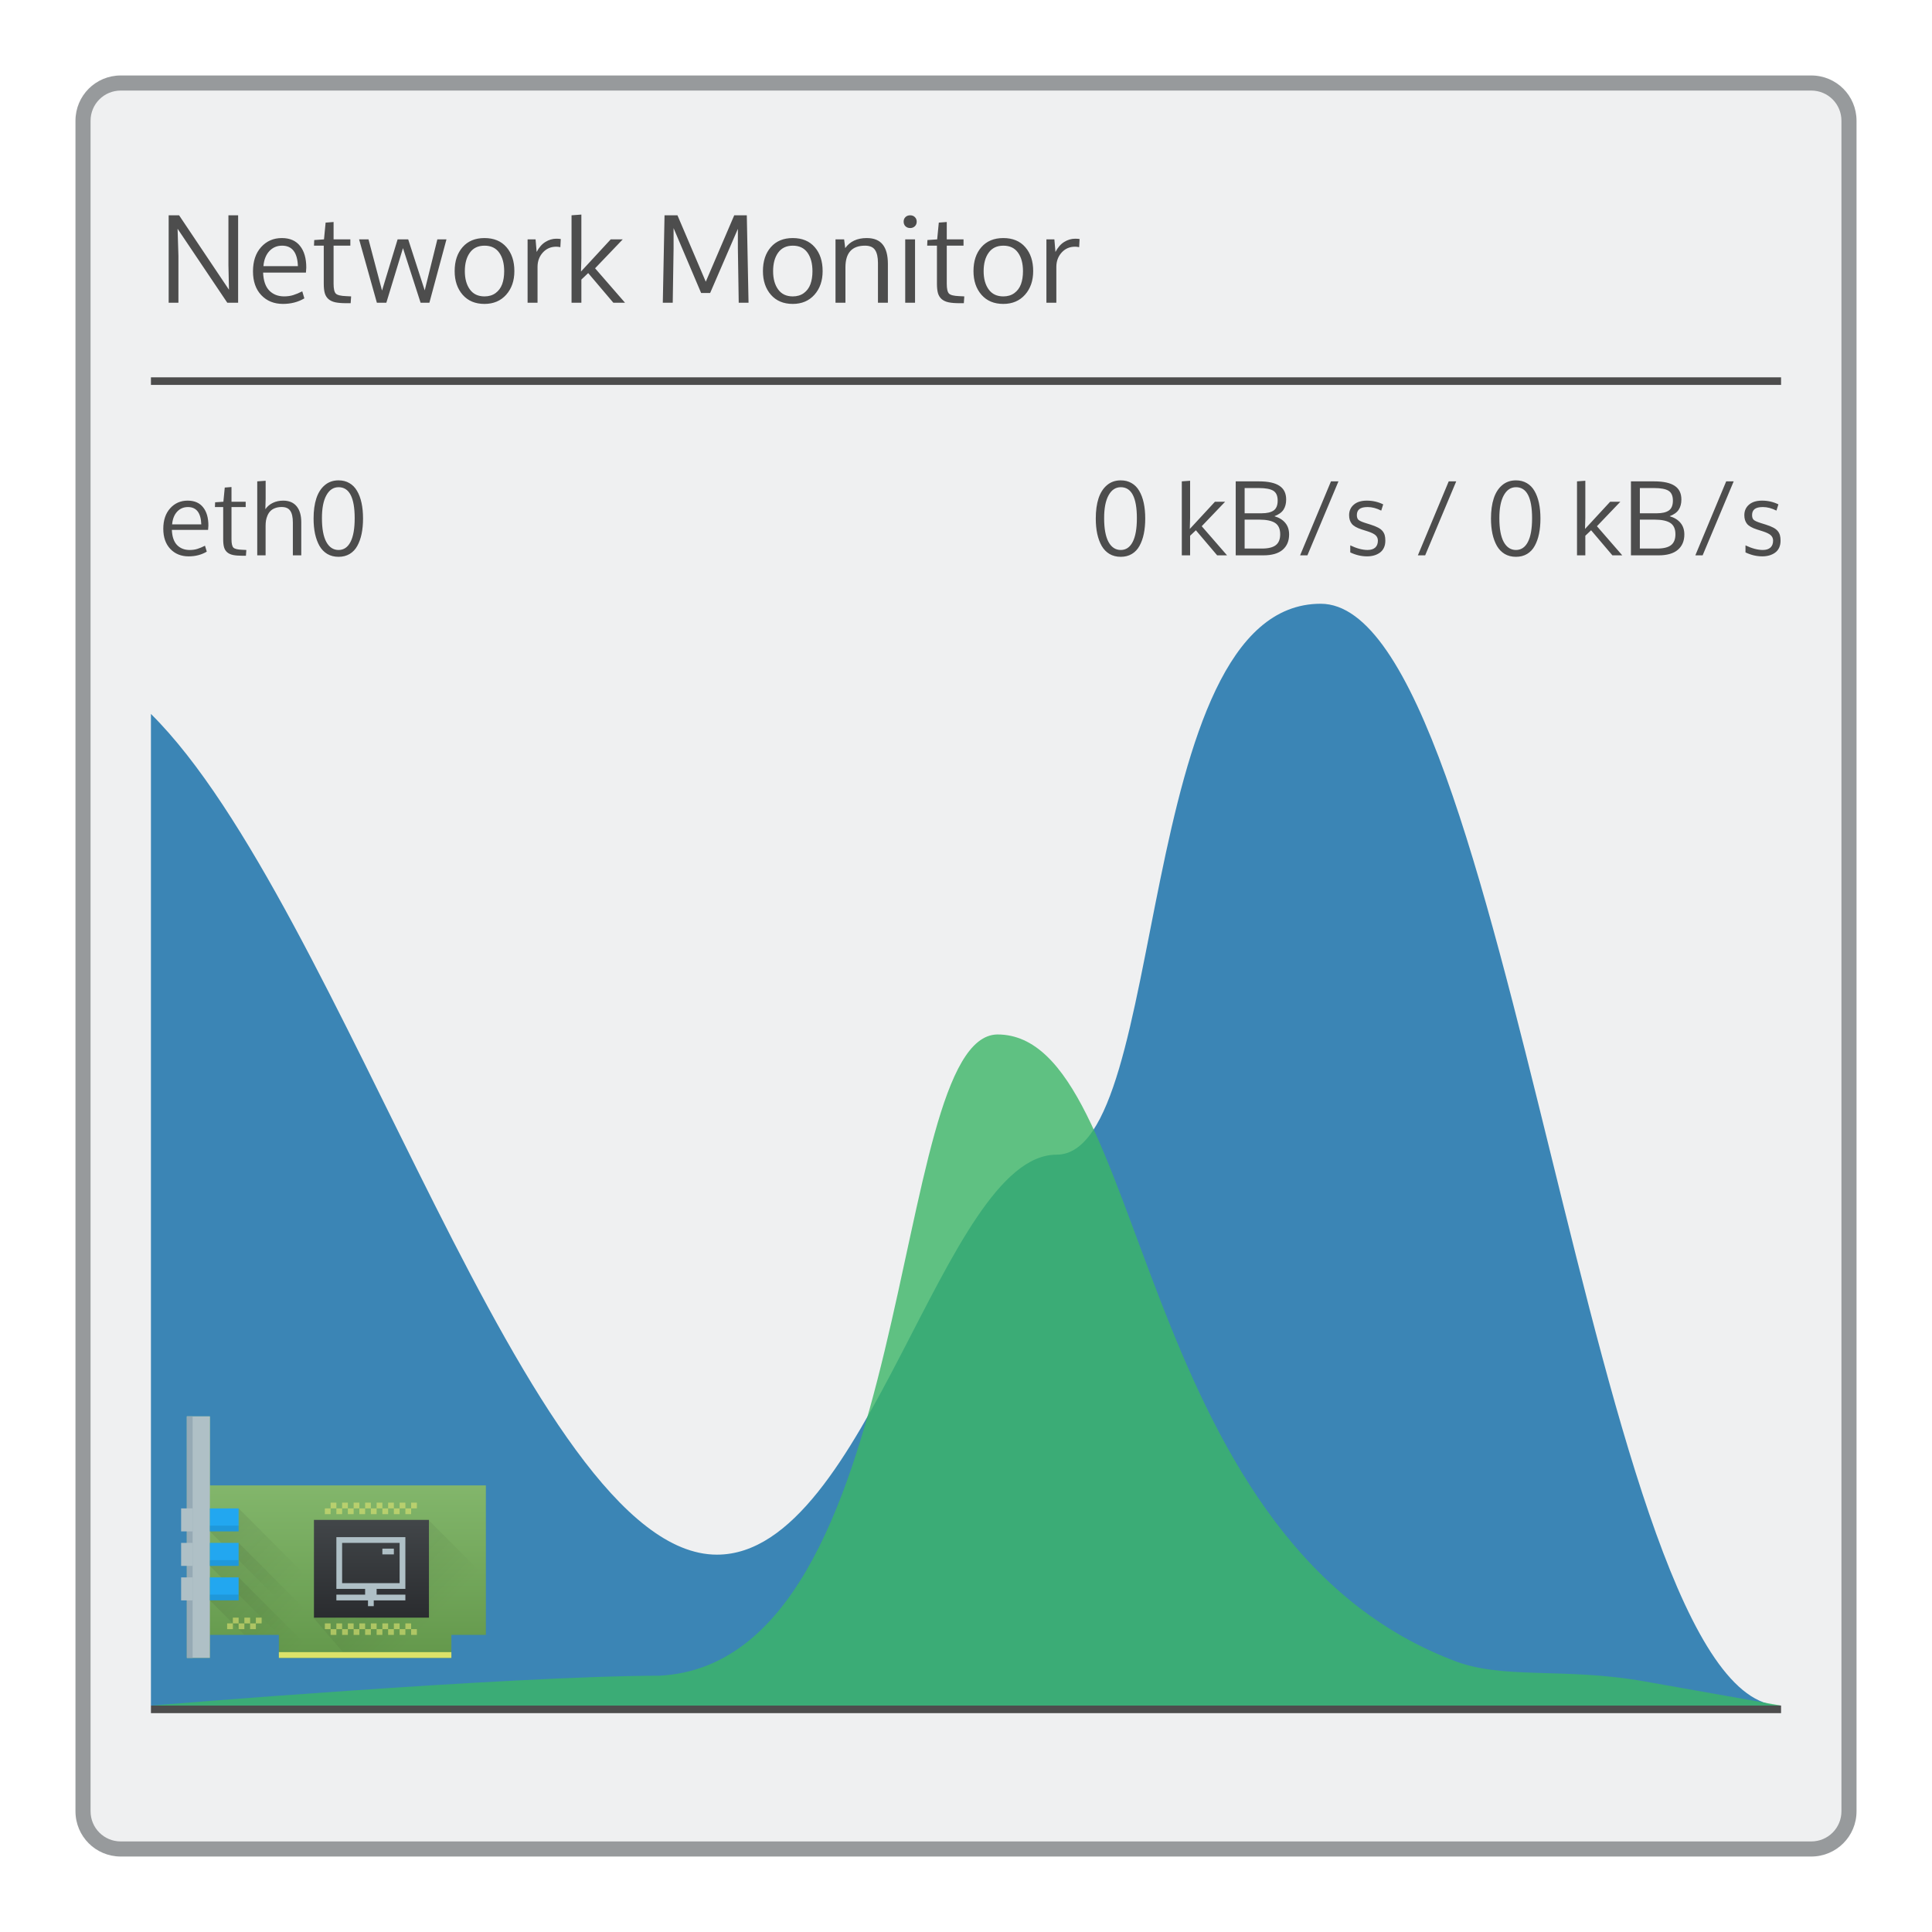
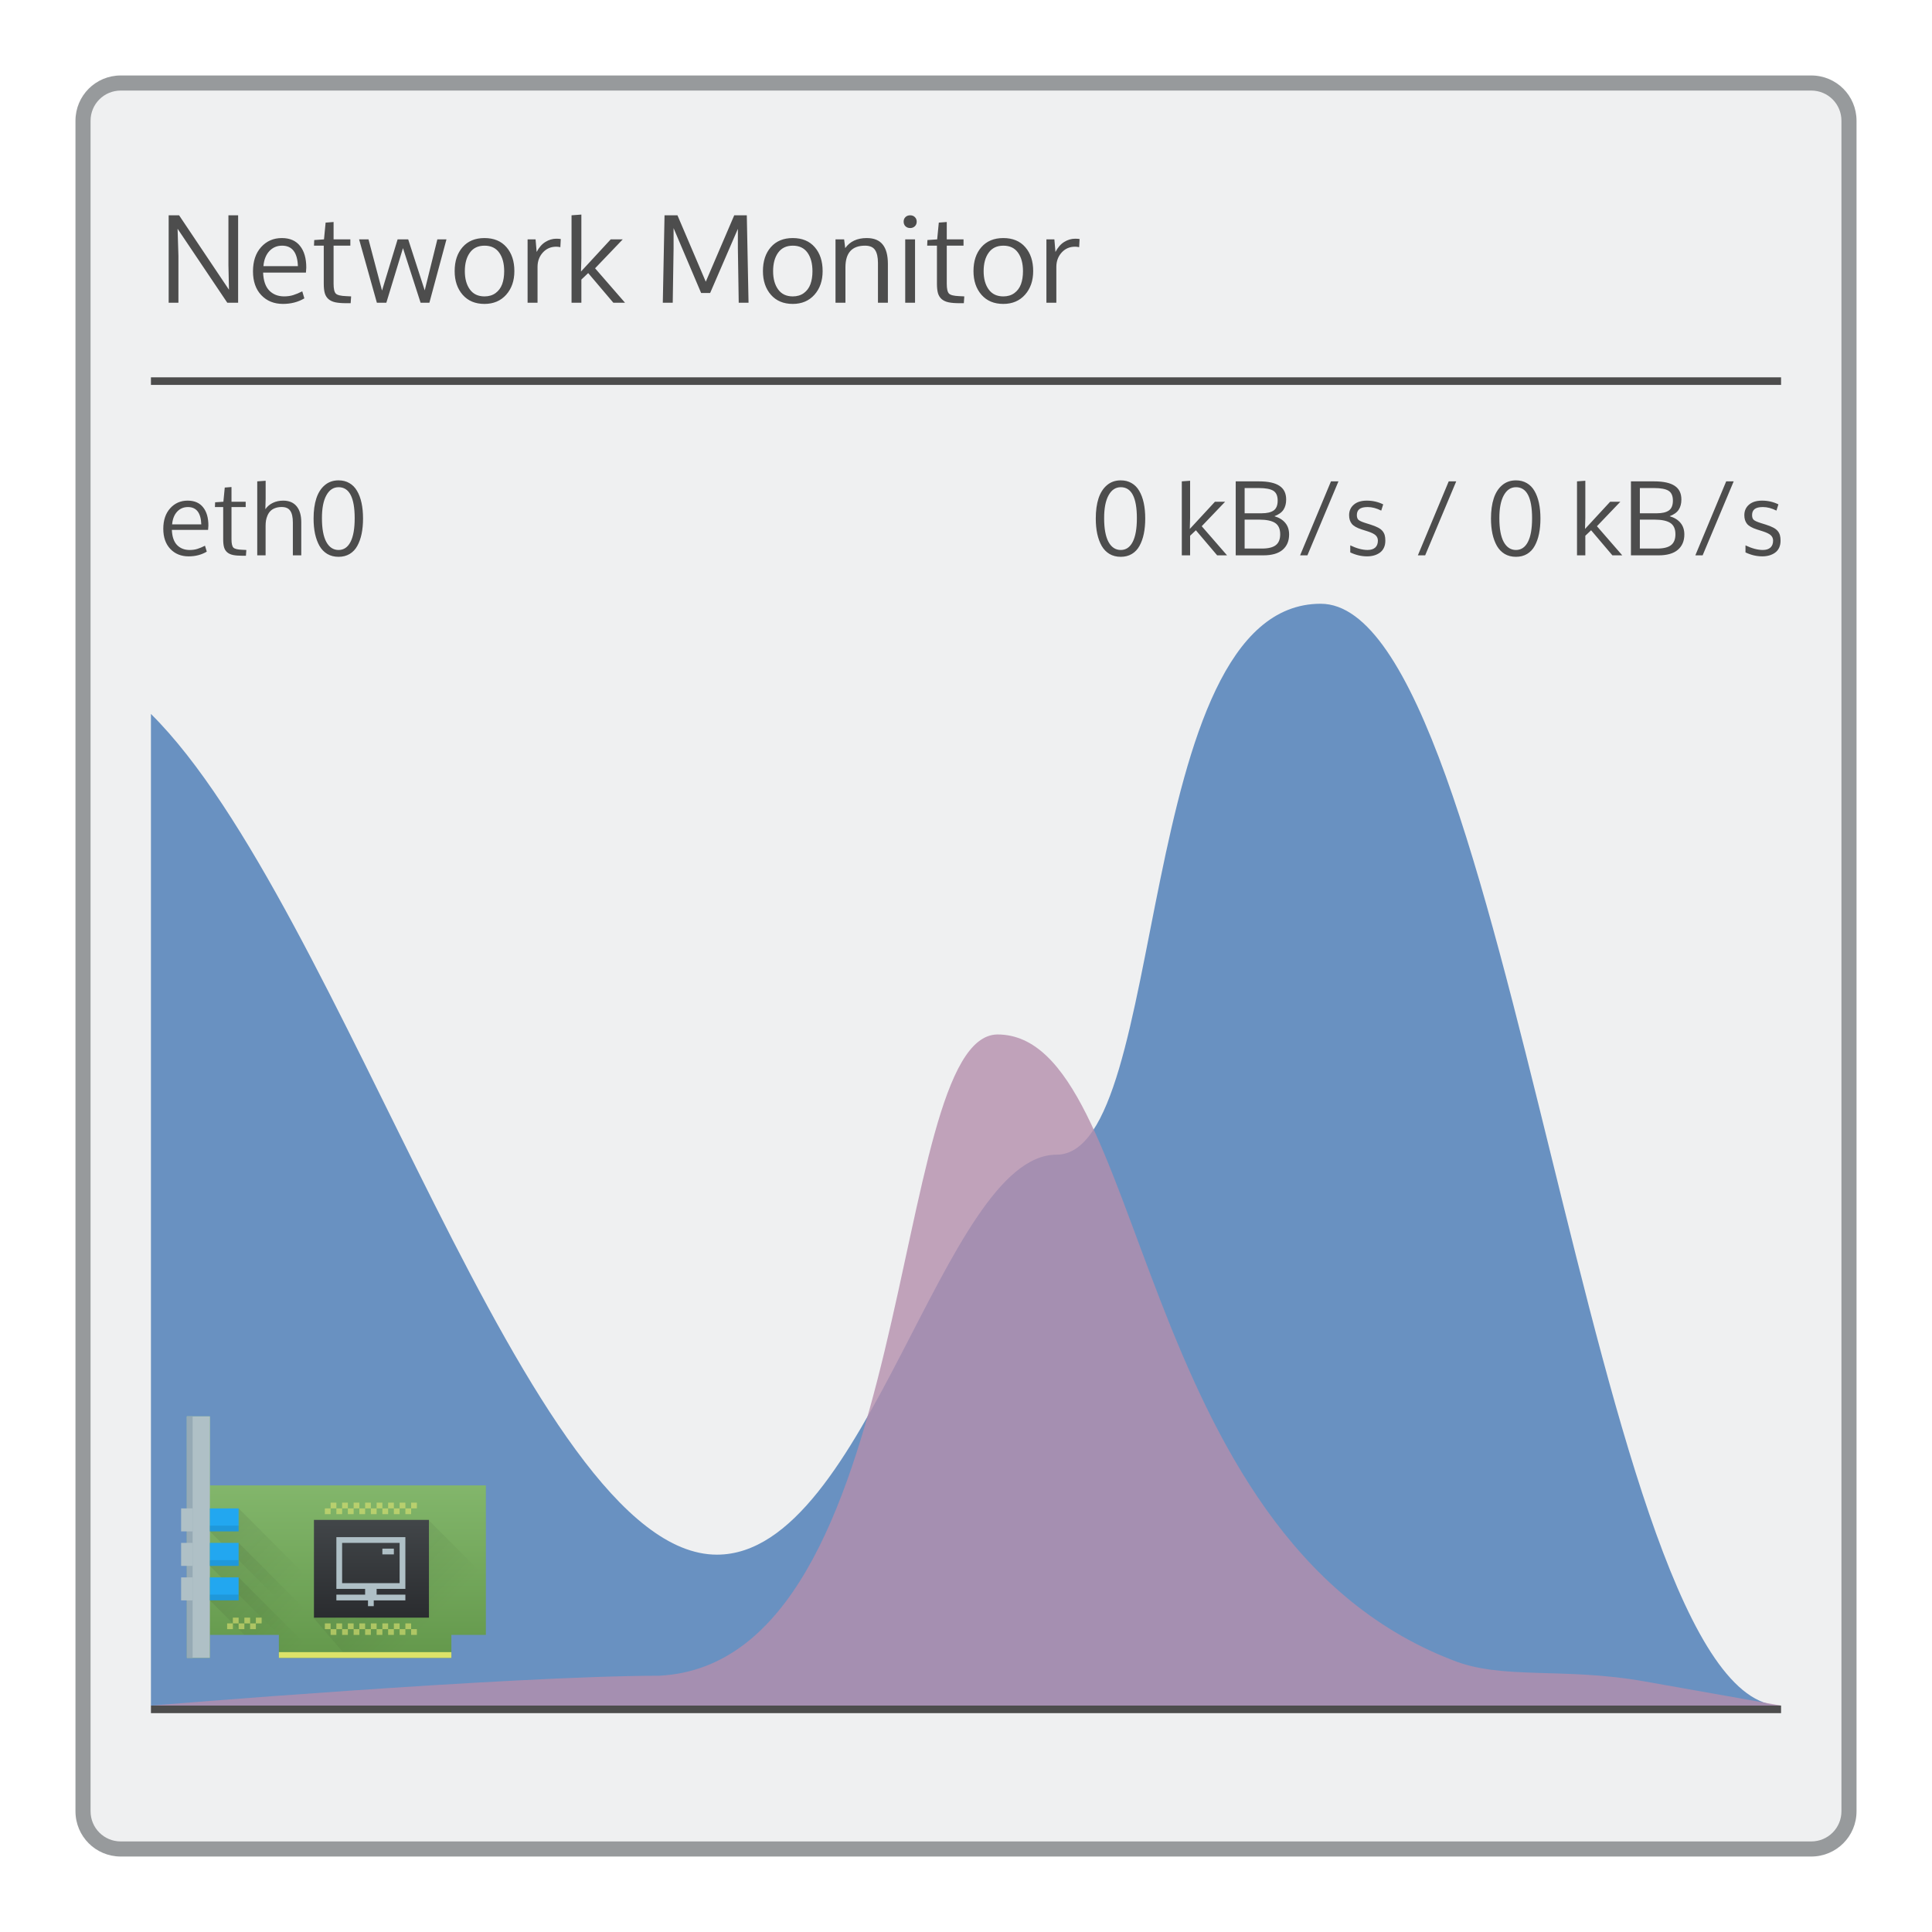
<svg xmlns="http://www.w3.org/2000/svg" xmlns:xlink="http://www.w3.org/1999/xlink" viewBox="0 0 256 256" id="svg2" version="1.1">
  <defs id="defs4">
    <style id="current-color-scheme" type="text/css">
      .ColorScheme-Text {
        color:#4d4d4d;
      }
      .ColorScheme-Background {
        color:#eff0f1;
      }
      .ColorScheme-Highlight {
        color:#3daee9;
      }
      .ColorScheme-ViewText {
        color:#31363b;
      }
      .ColorScheme-ViewBackground {
        color:#fcfcfc;
      }
      .ColorScheme-ViewHover {
        color:#93cee9;
      }
      .ColorScheme-ViewFocus{
        color:#3daee9;
      }
      .ColorScheme-ButtonText {
        color:#31363b;
      }
      .ColorScheme-ButtonBackground {
        color:#eff0f1;
      }
      .ColorScheme-ButtonHover {
        color:#93cee9;
      }
      .ColorScheme-ButtonFocus{
        color:#3daee9;
      }
      </style>
    <linearGradient gradientTransform="translate(75.5714,509.2194)" xlink:href="#linearGradient4251-0" id="linearGradient4232" x1="30" y1="54" x2="30" y2="12" gradientUnits="userSpaceOnUse" />
    <linearGradient id="linearGradient4251-0">
      <stop style="stop-color:#63984b;stop-opacity:1" offset="0" id="stop4253-4" />
      <stop style="stop-color:#8fc278;stop-opacity:1" offset="1" id="stop4255-2" />
    </linearGradient>
    <linearGradient xlink:href="#linearGradient4227" id="linearGradient4940" gradientUnits="userSpaceOnUse" gradientTransform="translate(75.5714,527.2194)" x1="-6" y1="6" x2="24" y2="36" />
    <linearGradient id="linearGradient4227">
      <stop id="stop4229" offset="0" style="stop-color:#292c2f;stop-opacity:1" />
      <stop id="stop4231" offset="1" style="stop-color:#000000;stop-opacity:0;" />
    </linearGradient>
    <linearGradient xlink:href="#linearGradient4227" id="linearGradient4936" gradientUnits="userSpaceOnUse" gradientTransform="translate(75.5714,521.2194)" x1="-6" y1="6" x2="24" y2="36" />
    <linearGradient xlink:href="#linearGradient4227" id="linearGradient4932" gradientUnits="userSpaceOnUse" x1="-6" y1="6" x2="24" y2="36" gradientTransform="translate(75.5714,515.2194)" />
    <linearGradient gradientTransform="translate(75.5714,509.2194)" xlink:href="#linearGradient4227" id="linearGradient4864" x1="20" y1="20" x2="48" y2="48" gradientUnits="userSpaceOnUse" />
    <linearGradient xlink:href="#linearGradient4159" id="linearGradient4384" x1="-43" y1="1043.362" x2="-43" y2="1012.362" gradientUnits="userSpaceOnUse" gradientTransform="matrix(0.625,0,0,0.5483931,136.1714,-15.95328)" />
    <linearGradient id="linearGradient4159">
      <stop style="stop-color:#2a2c2f;stop-opacity:1" offset="0" id="stop4161" />
      <stop style="stop-color:#424649;stop-opacity:1" offset="1" id="stop4163" />
    </linearGradient>
    <linearGradient xlink:href="#linearGradient4300" id="linearGradient4818" gradientUnits="userSpaceOnUse" gradientTransform="translate(-677.5722,-474.3766)" x1="386.571" y1="523.798" x2="386.571" y2="516.798" />
    <linearGradient id="linearGradient4300">
      <stop id="stop4302" offset="0" style="stop-color:#22a7f0;stop-opacity:1" />
      <stop id="stop4304" offset="1" style="stop-color:#19b5fe;stop-opacity:1" />
    </linearGradient>
    <linearGradient xlink:href="#linearGradient4300" id="linearGradient4824" gradientUnits="userSpaceOnUse" gradientTransform="translate(-677.5722,-468.3766)" x1="386.571" y1="523.798" x2="386.571" y2="516.798" />
    <linearGradient xlink:href="#linearGradient4300" id="linearGradient4830" gradientUnits="userSpaceOnUse" gradientTransform="translate(-677.5722,-462.3766)" x1="386.571" y1="523.798" x2="386.571" y2="516.798" />
  </defs>
  <path style="fill:currentColor;fill-opacity:0.5;stroke:none" d="m 16,10 224,0 c 3.324,0 6,2.676 6,6 l 0,224 c 0,3.324 -2.676,6 -6,6 l -224,0 c -3.324,0 -6,-2.676 -6,-6 L 10,16 c 0,-3.324 2.676,-6 6,-6 z" class="ColorScheme-ButtonText" id="rect4240" />
  <path style="fill:currentColor;fill-opacity:1;stroke:none" d="m 16,12 224,0 c 2.216,0 4,1.784 4,4 l 0,224 c 0,2.216 -1.784,4 -4,4 l -224,0 c -2.216,0 -4,-1.784 -4,-4 L 12,16 c 0,-2.216 1.784,-4 4,-4 z" class="ColorScheme-Background" id="rect4238" />
  <path style="opacity:1;fill:currentColor;fill-opacity:1;stroke:none" class="ColorScheme-Text" d="m 77.035,28.432 -1.303,0.096 0,11.584 1.303,0 0,-3.07 0.904,-0.857 3.332,3.928 1.547,0 -3.967,-4.562 3.666,-3.832 -1.596,0 -3.936,4.262 0.049,-1.73 0,-5.816 z m -54.686,0.096 0,11.584 1.293,0 0,-6.197 -0.111,-3.602 6.586,9.799 1.436,0 0,-11.584 -1.285,0 0,6.602 0.072,3.262 -6.609,-9.863 -1.381,0 z m 65.705,0 -0.229,11.584 1.316,0 0.111,-7.148 0,-2.738 3.65,8.594 1.197,0 3.674,-8.498 0,2.611 0.111,7.18 1.301,0 -0.23,-11.584 -1.666,0 -3.77,8.799 -3.752,-8.799 -1.715,0 z m 32.549,0 c -0.254,0 -0.463,0.08 -0.627,0.238 -0.159,0.153 -0.238,0.355 -0.238,0.604 0,0.249 0.08,0.451 0.238,0.609 0.164,0.159 0.373,0.238 0.627,0.238 0.249,0 0.455,-0.08 0.619,-0.238 0.164,-0.159 0.246,-0.361 0.246,-0.609 0,-0.249 -0.082,-0.45 -0.246,-0.604 -0.159,-0.159 -0.365,-0.238 -0.619,-0.238 z m -76.402,0.889 -1.055,0.08 -0.215,2.221 -1.293,0.088 -0.033,0.746 1.295,0 0,5.045 c 0,0.513 0.045,0.929 0.135,1.246 0.09,0.317 0.252,0.579 0.484,0.785 0.238,0.206 0.544,0.35 0.92,0.43 0.376,0.079 0.866,0.119 1.475,0.119 l 0.549,0 0.062,-0.904 -0.666,-0.033 c -0.704,-0.026 -1.156,-0.136 -1.357,-0.332 -0.201,-0.201 -0.301,-0.639 -0.301,-1.311 l 0,-5.045 2.221,0 0,-0.834 -2.221,0 0,-2.301 z m 81.25,0 -1.055,0.08 -0.215,2.221 -1.293,0.088 -0.033,0.746 1.295,0 0,5.045 c 0,0.513 0.045,0.929 0.135,1.246 0.09,0.317 0.252,0.579 0.484,0.785 0.238,0.206 0.544,0.35 0.92,0.43 0.376,0.079 0.866,0.119 1.475,0.119 l 0.549,0 0.062,-0.904 -0.666,-0.033 c -0.704,-0.026 -1.156,-0.136 -1.357,-0.332 -0.201,-0.201 -0.301,-0.639 -0.301,-1.311 l 0,-5.045 2.221,0 0,-0.834 -2.221,0 0,-2.301 z m -88.105,2.127 c -1.111,0 -2.027,0.399 -2.746,1.197 -0.719,0.799 -1.078,1.869 -1.078,3.213 0,1.328 0.366,2.381 1.102,3.158 0.735,0.772 1.693,1.158 2.873,1.158 1.058,0 2.002,-0.244 2.832,-0.736 l -0.277,-0.93 c -0.444,0.222 -0.845,0.389 -1.205,0.5 -0.36,0.111 -0.76,0.168 -1.199,0.168 -0.809,0 -1.464,-0.258 -1.967,-0.771 -0.503,-0.518 -0.776,-1.31 -0.818,-2.379 l 5.674,0 0.047,-0.668 c 0,-1.227 -0.277,-2.183 -0.832,-2.871 -0.55,-0.693 -1.352,-1.039 -2.404,-1.039 z m 26.85,0 c -1.233,0 -2.199,0.401 -2.902,1.205 -0.698,0.799 -1.049,1.857 -1.049,3.174 0,1.285 0.356,2.333 1.064,3.143 0.709,0.804 1.67,1.205 2.887,1.205 1.19,0 2.148,-0.404 2.873,-1.213 0.725,-0.815 1.088,-1.86 1.088,-3.135 0,-1.317 -0.351,-2.375 -1.049,-3.174 -0.698,-0.804 -1.669,-1.205 -2.912,-1.205 z m 40.848,0 c -1.232,0 -2.201,0.401 -2.904,1.205 -0.698,0.799 -1.047,1.857 -1.047,3.174 0,1.285 0.354,2.333 1.062,3.143 0.709,0.804 1.672,1.205 2.889,1.205 1.19,0 2.148,-0.404 2.873,-1.213 0.725,-0.815 1.086,-1.86 1.086,-3.135 0,-1.317 -0.349,-2.375 -1.047,-3.174 -0.698,-0.804 -1.669,-1.205 -2.912,-1.205 z m 9.799,0 c -1.264,0 -2.213,0.443 -2.848,1.332 l -0.143,-1.158 -1.143,0 0,8.395 1.316,0 0,-4.682 c 0,-1.92 0.863,-2.879 2.588,-2.879 0.64,0 1.086,0.192 1.34,0.578 0.254,0.381 0.381,0.951 0.381,1.707 l 0,5.275 1.316,0 0,-5.133 c 0,-1.153 -0.229,-2.014 -0.689,-2.58 -0.455,-0.571 -1.162,-0.855 -2.119,-0.855 z m 18.1,0 c -1.233,0 -2.201,0.401 -2.904,1.205 -0.698,0.799 -1.047,1.857 -1.047,3.174 0,1.285 0.354,2.333 1.062,3.143 0.709,0.804 1.672,1.205 2.889,1.205 1.19,0 2.148,-0.404 2.873,-1.213 0.725,-0.815 1.086,-1.86 1.086,-3.135 0,-1.317 -0.349,-2.375 -1.047,-3.174 -0.698,-0.804 -1.669,-1.205 -2.912,-1.205 z m -59.225,0.086 c -0.508,0 -0.991,0.144 -1.451,0.43 -0.455,0.28 -0.841,0.721 -1.158,1.324 l -0.143,-1.666 -1.057,0 0,8.395 1.318,0 0,-4.752 c 0,-0.746 0.232,-1.378 0.697,-1.896 0.471,-0.518 1.066,-0.777 1.785,-0.777 0.148,0 0.329,0.02 0.541,0.062 l 0.055,-1.078 c -0.153,-0.026 -0.35,-0.041 -0.588,-0.041 z m 68.746,0 c -0.508,0 -0.993,0.144 -1.453,0.43 -0.455,0.28 -0.841,0.721 -1.158,1.324 l -0.143,-1.666 -1.055,0 0,8.395 1.316,0 0,-4.752 c 0,-0.746 0.234,-1.378 0.699,-1.896 0.471,-0.518 1.066,-0.777 1.785,-0.777 0.148,0 0.327,0.02 0.539,0.062 l 0.057,-1.078 c -0.153,-0.026 -0.35,-0.041 -0.588,-0.041 z m -94.881,0.088 2.355,8.395 1.254,0 2.205,-7.236 2.334,7.236 1.166,0 2.262,-8.395 -1.207,0 -1.674,6.76 -2.189,-6.76 -1.404,0 -2.064,6.783 -1.793,-6.783 -1.244,0 z m 72.363,0 0,8.395 1.301,0 0,-8.395 -1.301,0 z m -82.568,0.834 c 1.333,0 2.032,0.904 2.096,2.713 l -4.57,0 c 0.074,-0.836 0.333,-1.498 0.777,-1.984 0.45,-0.487 1.015,-0.729 1.697,-0.729 z m 26.818,0 c 0.862,0 1.514,0.309 1.953,0.928 0.439,0.614 0.658,1.433 0.658,2.459 0,0.656 -0.09,1.231 -0.27,1.723 -0.18,0.487 -0.471,0.878 -0.873,1.174 -0.397,0.291 -0.887,0.438 -1.469,0.438 -0.846,0 -1.491,-0.308 -1.936,-0.922 -0.444,-0.614 -0.666,-1.42 -0.666,-2.42 0,-1.021 0.222,-1.838 0.666,-2.451 0.444,-0.619 1.089,-0.928 1.936,-0.928 z m 40.848,0 c 0.862,0 1.514,0.309 1.953,0.928 0.439,0.614 0.658,1.433 0.658,2.459 0,0.656 -0.09,1.231 -0.27,1.723 -0.18,0.487 -0.471,0.878 -0.873,1.174 -0.397,0.291 -0.887,0.438 -1.469,0.438 -0.846,0 -1.491,-0.308 -1.936,-0.922 -0.444,-0.614 -0.666,-1.42 -0.666,-2.42 0,-1.021 0.222,-1.838 0.666,-2.451 0.444,-0.619 1.089,-0.928 1.936,-0.928 z m 27.898,0 c 0.862,0 1.512,0.309 1.951,0.928 0.439,0.614 0.658,1.433 0.658,2.459 0,0.656 -0.09,1.231 -0.27,1.723 -0.18,0.487 -0.471,0.878 -0.873,1.174 -0.397,0.291 -0.885,0.438 -1.467,0.438 -0.846,0 -1.491,-0.308 -1.936,-0.922 -0.444,-0.614 -0.668,-1.42 -0.668,-2.42 0,-1.021 0.224,-1.838 0.668,-2.451 0.444,-0.619 1.089,-0.928 1.936,-0.928 z M 20,50 l 0,1 216,0 0,-1 -216,0 z m 24.861,13.65 c -0.716,0 -1.325,0.212 -1.826,0.637 -0.501,0.421 -0.875,1.008 -1.121,1.76 -0.242,0.747 -0.363,1.637 -0.363,2.666 0,0.743 0.066,1.419 0.195,2.027 0.134,0.604 0.33,1.137 0.59,1.598 0.264,0.457 0.61,0.811 1.035,1.066 0.43,0.251 0.926,0.377 1.49,0.377 0.559,0 1.05,-0.126 1.471,-0.377 0.425,-0.255 0.763,-0.613 1.014,-1.074 0.255,-0.461 0.445,-0.993 0.57,-1.598 0.125,-0.604 0.188,-1.277 0.188,-2.02 0,-0.774 -0.067,-1.469 -0.201,-2.082 -0.134,-0.618 -0.334,-1.149 -0.598,-1.592 -0.26,-0.448 -0.597,-0.79 -1.014,-1.027 -0.412,-0.242 -0.888,-0.361 -1.43,-0.361 z m 103.645,0 c -0.716,0 -1.325,0.212 -1.826,0.637 -0.501,0.421 -0.877,1.008 -1.123,1.76 -0.242,0.747 -0.361,1.637 -0.361,2.666 0,0.743 0.066,1.419 0.195,2.027 0.134,0.604 0.33,1.137 0.59,1.598 0.264,0.457 0.608,0.811 1.033,1.066 0.43,0.251 0.928,0.377 1.492,0.377 0.559,0 1.048,-0.126 1.469,-0.377 0.425,-0.255 0.763,-0.613 1.014,-1.074 0.255,-0.461 0.447,-0.993 0.572,-1.598 0.125,-0.604 0.188,-1.277 0.188,-2.02 0,-0.774 -0.067,-1.469 -0.201,-2.082 -0.134,-0.618 -0.334,-1.149 -0.598,-1.592 -0.26,-0.448 -0.597,-0.79 -1.014,-1.027 -0.412,-0.242 -0.888,-0.361 -1.43,-0.361 z m 52.367,0 c -0.716,0 -1.325,0.212 -1.826,0.637 -0.501,0.421 -0.875,1.008 -1.121,1.76 -0.242,0.747 -0.363,1.637 -0.363,2.666 0,0.743 0.066,1.419 0.195,2.027 0.134,0.604 0.332,1.137 0.592,1.598 0.264,0.457 0.608,0.811 1.033,1.066 0.43,0.251 0.926,0.377 1.49,0.377 0.559,0 1.05,-0.126 1.471,-0.377 0.425,-0.255 0.763,-0.613 1.014,-1.074 0.255,-0.461 0.445,-0.993 0.57,-1.598 0.125,-0.604 0.188,-1.277 0.188,-2.02 0,-0.774 -0.067,-1.469 -0.201,-2.082 -0.134,-0.618 -0.334,-1.149 -0.598,-1.592 -0.26,-0.448 -0.597,-0.79 -1.014,-1.027 -0.412,-0.242 -0.888,-0.361 -1.43,-0.361 z m -165.674,0.053 -1.113,0.08 0,9.803 1.107,0 0,-3.887 c 0,-0.264 0.017,-0.51 0.053,-0.738 0.04,-0.228 0.111,-0.454 0.209,-0.678 0.098,-0.224 0.226,-0.416 0.383,-0.572 0.157,-0.161 0.361,-0.289 0.611,-0.383 0.255,-0.098 0.548,-0.146 0.879,-0.146 0.533,0 0.911,0.168 1.135,0.504 0.228,0.331 0.342,0.848 0.342,1.551 l 0,4.35 1.115,0 0,-4.391 c 0,-0.913 -0.207,-1.618 -0.619,-2.115 -0.412,-0.497 -1.003,-0.744 -1.777,-0.744 -0.506,0 -0.964,0.098 -1.371,0.295 -0.403,0.192 -0.733,0.473 -0.992,0.84 l 0.039,-1.391 0,-2.377 z m 122.496,0 -1.1,0.08 0,9.803 1.1,0 0,-2.598 0.766,-0.725 2.82,3.322 1.309,0 -3.355,-3.859 3.102,-3.244 -1.35,0 -3.33,3.605 0.039,-1.463 0,-4.922 z m 52.369,0 -1.102,0.08 0,9.803 1.102,0 0,-2.598 0.766,-0.725 2.82,3.322 1.309,0 -3.357,-3.859 3.102,-3.244 -1.35,0 -3.33,3.605 0.041,-1.463 0,-4.922 z m -46.326,0.08 0,9.803 3.652,0 c 1.132,0 1.986,-0.243 2.559,-0.73 0.577,-0.492 0.865,-1.171 0.865,-2.035 0,-0.622 -0.17,-1.134 -0.51,-1.537 -0.336,-0.407 -0.815,-0.702 -1.438,-0.881 0.568,-0.219 0.97,-0.507 1.203,-0.865 0.237,-0.363 0.355,-0.812 0.355,-1.35 0,-0.819 -0.296,-1.423 -0.887,-1.812 -0.586,-0.394 -1.494,-0.592 -2.725,-0.592 l -3.076,0 z m 12.623,0 -4.09,9.803 0.967,0 4.115,-9.803 -0.992,0 z m 15.602,0 -4.088,9.803 0.967,0 4.115,-9.803 -0.994,0 z m 24.145,0 0,9.803 3.652,0 c 1.132,0 1.984,-0.243 2.557,-0.73 0.577,-0.492 0.867,-1.171 0.867,-2.035 0,-0.622 -0.17,-1.134 -0.51,-1.537 -0.336,-0.407 -0.815,-0.702 -1.438,-0.881 0.568,-0.219 0.968,-0.507 1.201,-0.865 0.237,-0.363 0.355,-0.812 0.355,-1.35 0,-0.819 -0.294,-1.423 -0.885,-1.812 -0.586,-0.394 -1.496,-0.592 -2.727,-0.592 l -3.074,0 z m 12.621,0 -4.088,9.803 0.967,0 4.115,-9.803 -0.994,0 z m -198.055,0.752 -0.893,0.068 -0.182,1.879 -1.094,0.074 -0.027,0.631 1.096,0 0,4.271 c 0,0.434 0.037,0.784 0.113,1.053 0.076,0.269 0.213,0.491 0.41,0.666 0.201,0.175 0.46,0.294 0.777,0.361 0.318,0.067 0.735,0.102 1.25,0.102 l 0.463,0 0.053,-0.766 -0.562,-0.027 c -0.595,-0.022 -0.978,-0.116 -1.148,-0.281 -0.17,-0.17 -0.256,-0.539 -0.256,-1.107 l 0,-4.271 1.881,0 0,-0.705 -1.881,0 0,-1.947 z m 14.188,0.021 c 1.423,0 2.135,1.371 2.135,4.115 0,1.383 -0.185,2.431 -0.557,3.143 -0.367,0.707 -0.893,1.061 -1.578,1.061 -0.694,0 -1.236,-0.357 -1.625,-1.068 -0.385,-0.716 -0.578,-1.759 -0.578,-3.129 -0.004,-1.311 0.19,-2.325 0.584,-3.041 0.394,-0.721 0.934,-1.08 1.619,-1.08 z m 103.645,0 c 1.423,0 2.135,1.371 2.135,4.115 0,1.383 -0.187,2.431 -0.559,3.143 -0.367,0.707 -0.891,1.061 -1.576,1.061 -0.694,0 -1.236,-0.357 -1.625,-1.068 -0.385,-0.716 -0.578,-1.759 -0.578,-3.129 -0.004,-1.311 0.19,-2.325 0.584,-3.041 0.394,-0.721 0.934,-1.08 1.619,-1.08 z m 52.367,0 c 1.423,0 2.135,1.371 2.135,4.115 0,1.383 -0.185,2.431 -0.557,3.143 -0.367,0.707 -0.893,1.061 -1.578,1.061 -0.694,0 -1.236,-0.357 -1.625,-1.068 -0.385,-0.716 -0.576,-1.759 -0.576,-3.129 -0.004,-1.311 0.19,-2.325 0.584,-3.041 0.394,-0.721 0.932,-1.08 1.617,-1.08 z m -35.953,0.113 1.887,0 c 0.882,0 1.517,0.118 1.906,0.355 0.389,0.237 0.584,0.672 0.584,1.303 0,0.627 -0.179,1.066 -0.537,1.316 -0.358,0.246 -0.881,0.369 -1.57,0.369 l -2.27,0 0,-3.344 z m 52.369,0 1.887,0 c 0.882,0 1.517,0.118 1.906,0.355 0.389,0.237 0.584,0.672 0.584,1.303 0,0.627 -0.179,1.066 -0.537,1.316 -0.358,0.246 -0.881,0.369 -1.57,0.369 l -2.27,0 0,-3.344 z M 24.873,66.336 c -0.94,0 -1.714,0.338 -2.322,1.014 -0.609,0.676 -0.914,1.582 -0.914,2.719 0,1.123 0.311,2.014 0.934,2.672 0.622,0.653 1.434,0.98 2.432,0.98 0.895,0 1.694,-0.209 2.396,-0.625 l -0.236,-0.785 c -0.376,0.188 -0.715,0.33 -1.02,0.424 -0.304,0.094 -0.642,0.141 -1.014,0.141 -0.685,0 -1.241,-0.218 -1.666,-0.652 -0.425,-0.439 -0.656,-1.11 -0.691,-2.014 l 4.801,0 0.041,-0.564 c 0,-1.038 -0.235,-1.848 -0.705,-2.43 -0.465,-0.586 -1.144,-0.879 -2.035,-0.879 z m 156.24,0 c -0.743,0 -1.319,0.179 -1.73,0.537 -0.412,0.354 -0.619,0.819 -0.619,1.396 0,0.465 0.12,0.845 0.357,1.141 0.237,0.291 0.674,0.54 1.314,0.746 l 0.779,0.248 c 0.515,0.166 0.871,0.341 1.068,0.529 0.197,0.188 0.295,0.422 0.295,0.699 10e-6,0.403 -0.118,0.711 -0.355,0.926 -0.237,0.21 -0.572,0.316 -1.002,0.316 -0.685,0 -1.452,-0.204 -2.303,-0.611 l 0,0.934 c 0.734,0.349 1.475,0.523 2.223,0.523 0.336,0 0.646,-0.041 0.928,-0.121 0.286,-0.081 0.54,-0.202 0.764,-0.363 0.228,-0.161 0.407,-0.376 0.537,-0.645 0.13,-0.273 0.195,-0.586 0.195,-0.939 0,-0.286 -0.026,-0.528 -0.08,-0.725 -0.054,-0.201 -0.152,-0.39 -0.295,-0.564 -0.143,-0.175 -0.343,-0.327 -0.598,-0.457 -0.251,-0.134 -0.576,-0.263 -0.975,-0.389 l -0.705,-0.221 c -0.461,-0.148 -0.763,-0.286 -0.906,-0.416 -0.143,-0.13 -0.215,-0.342 -0.215,-0.633 0,-0.345 0.111,-0.606 0.33,-0.785 0.224,-0.184 0.593,-0.275 1.107,-0.275 0.577,0 1.175,0.157 1.793,0.471 l 0.262,-0.826 c -0.671,-0.331 -1.396,-0.496 -2.17,-0.496 z m 52.369,0 c -0.743,0 -1.321,0.179 -1.732,0.537 -0.412,0.354 -0.617,0.819 -0.617,1.396 0,0.465 0.118,0.845 0.355,1.141 0.237,0.291 0.676,0.54 1.316,0.746 l 0.779,0.248 c 0.515,0.166 0.869,0.341 1.066,0.529 0.197,0.188 0.295,0.422 0.295,0.699 0,0.403 -0.118,0.711 -0.355,0.926 -0.237,0.21 -0.57,0.316 -1,0.316 -0.685,0 -1.452,-0.204 -2.303,-0.611 l 0,0.934 c 0.734,0.349 1.475,0.523 2.223,0.523 0.336,0 0.644,-0.041 0.926,-0.121 0.286,-0.081 0.542,-0.202 0.766,-0.363 0.228,-0.161 0.407,-0.376 0.537,-0.645 0.13,-0.273 0.195,-0.586 0.195,-0.939 0,-0.286 -0.028,-0.528 -0.082,-0.725 -0.054,-0.201 -0.152,-0.39 -0.295,-0.564 -0.143,-0.175 -0.343,-0.327 -0.598,-0.457 -0.251,-0.134 -0.574,-0.263 -0.973,-0.389 l -0.705,-0.221 c -0.461,-0.148 -0.763,-0.286 -0.906,-0.416 -0.143,-0.13 -0.215,-0.342 -0.215,-0.633 0,-0.345 0.109,-0.606 0.328,-0.785 0.224,-0.184 0.593,-0.275 1.107,-0.275 0.577,0 1.175,0.157 1.793,0.471 l 0.262,-0.826 c -0.671,-0.331 -1.394,-0.496 -2.168,-0.496 z M 24.9,67.187 c 1.128,0 1.72,0.766 1.773,2.297 l -3.867,0 c 0.063,-0.707 0.28,-1.266 0.656,-1.678 0.38,-0.412 0.86,-0.619 1.438,-0.619 z m 140.02,1.666 1.92,0 c 0.967,0 1.675,0.148 2.123,0.443 0.448,0.295 0.67,0.793 0.67,1.496 0,0.662 -0.195,1.143 -0.584,1.443 -0.385,0.3 -1,0.451 -1.846,0.451 l -2.283,0 0,-3.834 z m 52.369,0 1.92,0 c 0.967,0 1.674,0.148 2.121,0.443 0.448,0.295 0.672,0.793 0.672,1.496 0,0.662 -0.195,1.143 -0.584,1.443 -0.385,0.3 -1.002,0.451 -1.848,0.451 l -2.281,0 0,-3.834 z M 20,226 l 0,1 216,0 0,-1 -216,0 z" id="rect7886" />
-   <path style="fill:#3b85b5;fill-opacity:1;fill-rule:evenodd;stroke:none;stroke-width:1px;stroke-linecap:butt;stroke-linejoin:miter;stroke-opacity:1" d="M 20,226 20,94.6 C 45.421,119.797 70,206 95,206 115,206 125,153 140,153 c 15,0 10,-73 35,-73 25,0 36,146 61,146 l 0,0 z" id="path5466-9" />
-   <path style="opacity:0.8;fill:#3bb566;fill-opacity:1;fill-rule:evenodd;stroke:none;stroke-width:1px;stroke-linecap:butt;stroke-linejoin:miter;stroke-opacity:1" d="m 20,226 0,0 c 0,0 47.429,-3.929 67.362,-3.959 34.513,-1.749 30.172,-84.705 44.781,-84.97 19.929,-0.033 17.599,66.31 60.21,82.859 6.597,2.713 14.719,0.945 25.505,2.856 L 236,226 l 0,0 z" id="path5466-4" />
+   <path style="fill:#6991c1;fill-opacity:1;fill-rule:evenodd;stroke:none;stroke-width:1px;stroke-linecap:butt;stroke-linejoin:miter;stroke-opacity:1" d="M 20,226 20,94.6 C 45.421,119.797 70,206 95,206 115,206 125,153 140,153 c 15,0 10,-73 35,-73 25,0 36,146 61,146 l 0,0 z" id="path5466-9" />
+   <path style="opacity:0.8;fill:#b48ead;fill-opacity:1;fill-rule:evenodd;stroke:none;stroke-width:1px;stroke-linecap:butt;stroke-linejoin:miter;stroke-opacity:1" d="m 20,226 0,0 c 0,0 47.429,-3.929 67.362,-3.959 34.513,-1.749 30.172,-84.705 44.781,-84.97 19.929,-0.033 17.599,66.31 60.21,82.859 6.597,2.713 14.719,0.945 25.505,2.856 L 236,226 l 0,0 z" id="path5466-4" />
  <g id="g5260" transform="matrix(0.7619041,0,0,0.7619041,-37.38768,-209.4398)">
    <path id="rect4200" d="m 81.571,521.219 0,42 4,0 0,-4 12,0 0,4 30,0 0,-4 6,0 0,-26 -18,0 -30,0 0,-10 0,-2 z" style="fill:url(#linearGradient4232);fill-opacity:1;stroke:none" />
    <path id="path4938" d="m 90.571,549.219 -5,4 6,6 6,0 0,4 7,0 -14,-14 z" style="opacity:0.2;fill:url(#linearGradient4940);fill-opacity:1;fill-rule:evenodd;stroke:none;stroke-width:1px;stroke-linecap:butt;stroke-linejoin:miter;stroke-opacity:1" />
    <path id="path4934" d="m 90.571,543.219 -5,4 12,12 4,4 9,0 -20,-20 z" style="opacity:0.2;fill:url(#linearGradient4936);fill-opacity:1;fill-rule:evenodd;stroke:none;stroke-width:1px;stroke-linecap:butt;stroke-linejoin:miter;stroke-opacity:1" />
    <path id="path4930" d="m 90.571,537.219 -5,4 22,22 9,0 -26,-26 z" style="opacity:0.2;fill:url(#linearGradient4932);fill-opacity:1;fill-rule:evenodd;stroke:none;stroke-width:1px;stroke-linecap:butt;stroke-linejoin:miter;stroke-opacity:1" />
    <path id="path4842" d="m 123.571,539.219 -20,17 6,7 18,0 0,-4 6,0 0,-10 z" style="opacity:0.2;fill:url(#linearGradient4864);fill-opacity:1;fill-rule:evenodd;stroke:none;stroke-width:1px;stroke-linecap:butt;stroke-linejoin:miter;stroke-opacity:1" />
    <rect y="562.219" x="97.571" height="1" width="30" id="rect4234" style="fill:#dce269;fill-opacity:1;stroke:none" />
    <path id="path4303" d="m 105.571,557.219 0,1 1,0 0,-1 -1,0 z m 1,1 0,1 1,0 0,-1 -1,0 z m 1,0 1,0 0,-1 -1,0 0,1 z m 1,0 0,1 1,0 0,-1 -1,0 z m 1,0 1,0 0,-1 -1,0 0,1 z m 1,0 0,1 1,0 0,-1 -1,0 z m 1,0 1,0 0,-1 -1,0 0,1 z m 1,0 0,1 1,0 0,-1 -1,0 z m 1,0 1,0 0,-1 -1,0 0,1 z m 1,0 0,1 1,0 0,-1 -1,0 z m 1,0 1,0 0,-1 -1,0 0,1 z m 1,0 0,1 1,0 0,-1 -1,0 z m 1,0 1,0 0,-1 -1,0 0,1 z m 1,0 0,1 1,0 0,-1 -1,0 z m 1,0 1,0 0,-1 -1,0 0,1 z m 1,0 0,1 1,0 0,-1 -1,0 z" style="color:#000000;font-style:normal;font-variant:normal;font-weight:normal;font-stretch:normal;font-size:medium;line-height:normal;font-family:Sans;-inkscape-font-specification:Sans;text-indent:0;text-align:start;text-decoration:none;text-decoration-line:none;letter-spacing:normal;word-spacing:normal;text-transform:none;direction:ltr;block-progression:tb;writing-mode:lr-tb;baseline-shift:baseline;text-anchor:start;display:inline;overflow:visible;visibility:visible;opacity:0.6;fill:#dee372;fill-opacity:1;stroke:none;stroke-width:1;marker:none;enable-background:accumulate" />
    <path id="path4313" d="m 89.571,556.219 0,1 1,0 0,-1 -1,0 z m 1,1 0,1 1,0 0,-1 -1,0 z m 1,0 1,0 0,-1 -1,0 0,1 z m 1,0 0,1 1,0 0,-1 -1,0 z m 1,0 1,0 0,-1 -1,0 0,1 z m -4,0 -1,0 0,1 1,0 0,-1 z" style="color:#000000;font-style:normal;font-variant:normal;font-weight:normal;font-stretch:normal;font-size:medium;line-height:normal;font-family:Sans;-inkscape-font-specification:Sans;text-indent:0;text-align:start;text-decoration:none;text-decoration-line:none;letter-spacing:normal;word-spacing:normal;text-transform:none;direction:ltr;block-progression:tb;writing-mode:lr-tb;baseline-shift:baseline;text-anchor:start;display:inline;overflow:visible;visibility:visible;opacity:0.6;fill:#dee372;fill-opacity:1;stroke:none;stroke-width:1;marker:none;enable-background:accumulate" />
    <rect y="539.219" x="103.671" height="17" width="20" id="rect4241" style="fill:url(#linearGradient4384);fill-opacity:1;fill-rule:evenodd;stroke:none" />
    <rect y="521.219" x="81.571" height="42" width="4" id="rect4487" style="fill:#afc0c6;fill-opacity:1;stroke:none" />
    <rect y="521.219" x="81.571" height="42" width="1" id="rect4489" style="fill:#96aab5;fill-opacity:1;stroke:none" />
    <path style="color:#000000;font-style:normal;font-variant:normal;font-weight:normal;font-stretch:normal;font-size:medium;line-height:normal;font-family:Sans;-inkscape-font-specification:Sans;text-indent:0;text-align:start;text-decoration:none;text-decoration-line:none;letter-spacing:normal;word-spacing:normal;text-transform:none;direction:ltr;block-progression:tb;writing-mode:lr-tb;baseline-shift:baseline;text-anchor:start;display:inline;overflow:visible;visibility:visible;opacity:0.6;fill:#dee372;fill-opacity:1;stroke:none;stroke-width:1;marker:none;enable-background:accumulate" d="m 121.571,536.219 0,1 -1,0 0,-1 1,0 z m -1,1 0,1 -1,0 0,-1 1,0 z m -1,0 -1,0 0,-1 1,0 0,1 z m -1,0 0,1 -1,0 0,-1 1,0 z m -1,0 -1,0 0,-1 1,0 0,1 z m -1,0 0,1 -1,0 0,-1 1,0 z m -1,0 -1,0 0,-1 1,0 0,1 z m -1,0 0,1 -1,0 0,-1 1,0 z m -1,0 -1,0 0,-1 1,0 0,1 z m -1,0 0,1 -1,0 0,-1 1,0 z m -1,0 -1,0 0,-1 1,0 0,1 z m -1,0 0,1 -1,0 0,-1 1,0 z m -1,0 -1,0 0,-1 1,0 0,1 z m -1,0 0,1 -1,0 0,-1 1,0 z m -1,0 -1,0 0,-1 1,0 0,1 z m -1,0 0,1 -1,0 0,-1 1,0 z" id="path4497" />
    <path style="fill:url(#linearGradient4818);fill-opacity:1;stroke:none" d="m 85.571,537.219 0,4 3.9,0 c 0.035,0 0.065,-0.016 0.1,-0.019 l 0,0.019 1,0 0,-4 -1,0 0,0.019 c -0.035,-0.004 -0.064,-0.019 -0.1,-0.019 l -3.9,0 z" id="path4816" />
    <path id="path4822" d="m 85.571,543.219 0,4 3.9,0 c 0.035,0 0.065,-0.016 0.1,-0.019 l 0,0.019 1,0 0,-4 -1,0 0,0.019 c -0.035,-0.004 -0.064,-0.019 -0.1,-0.019 l -3.9,0 z" style="fill:url(#linearGradient4824);fill-opacity:1;stroke:none" />
    <path style="fill:url(#linearGradient4830);fill-opacity:1;stroke:none" d="m 85.571,549.219 0,4 3.9,0 c 0.035,0 0.065,-0.016 0.1,-0.019 l 0,0.019 1,0 0,-4 -1,0 0,0.019 c -0.035,-0.004 -0.064,-0.019 -0.1,-0.019 l -3.9,0 z" id="path4828" />
    <rect y="552.219" x="85.571" height="1" width="5" id="rect4832" style="opacity:0.09;fill:#000000;fill-opacity:1;stroke:none" />
    <rect style="opacity:0.09;fill:#000000;fill-opacity:1;stroke:none" id="rect4834" width="5" height="1" x="85.571" y="546.219" />
    <rect y="540.219" x="85.571" height="1" width="5" id="rect4836" style="opacity:0.09;fill:#000000;fill-opacity:1;stroke:none" />
    <rect y="537.219" x="80.571" height="4" width="2" id="rect4197-4" style="opacity:1;fill:#afc0c6;fill-opacity:1;stroke:none" />
    <rect y="543.219" x="80.571" height="4" width="2" id="rect4197-7" style="opacity:1;fill:#afc0c6;fill-opacity:1;stroke:none" />
    <rect y="549.219" x="80.571" height="4" width="2" id="rect4197-5" style="opacity:1;fill:#afc0c6;fill-opacity:1;stroke:none" />
    <path id="rect4364" d="m 107.571,542.219 0,9 5,0 0,1 -5,0 0,1 5.5,0 0,1 1,0 0,-1 5.5,0 0,-1 -5,0 0,-1 5,0 0,-9 -12,0 z m 1,1 10,0 0,7 -10,0 0,-7 z m 7,1 0,1 2,0 0,-1 -2,0 z" style="opacity:1;fill:#afc0c6;fill-opacity:1;stroke-linecap:round" />
  </g>
</svg>
